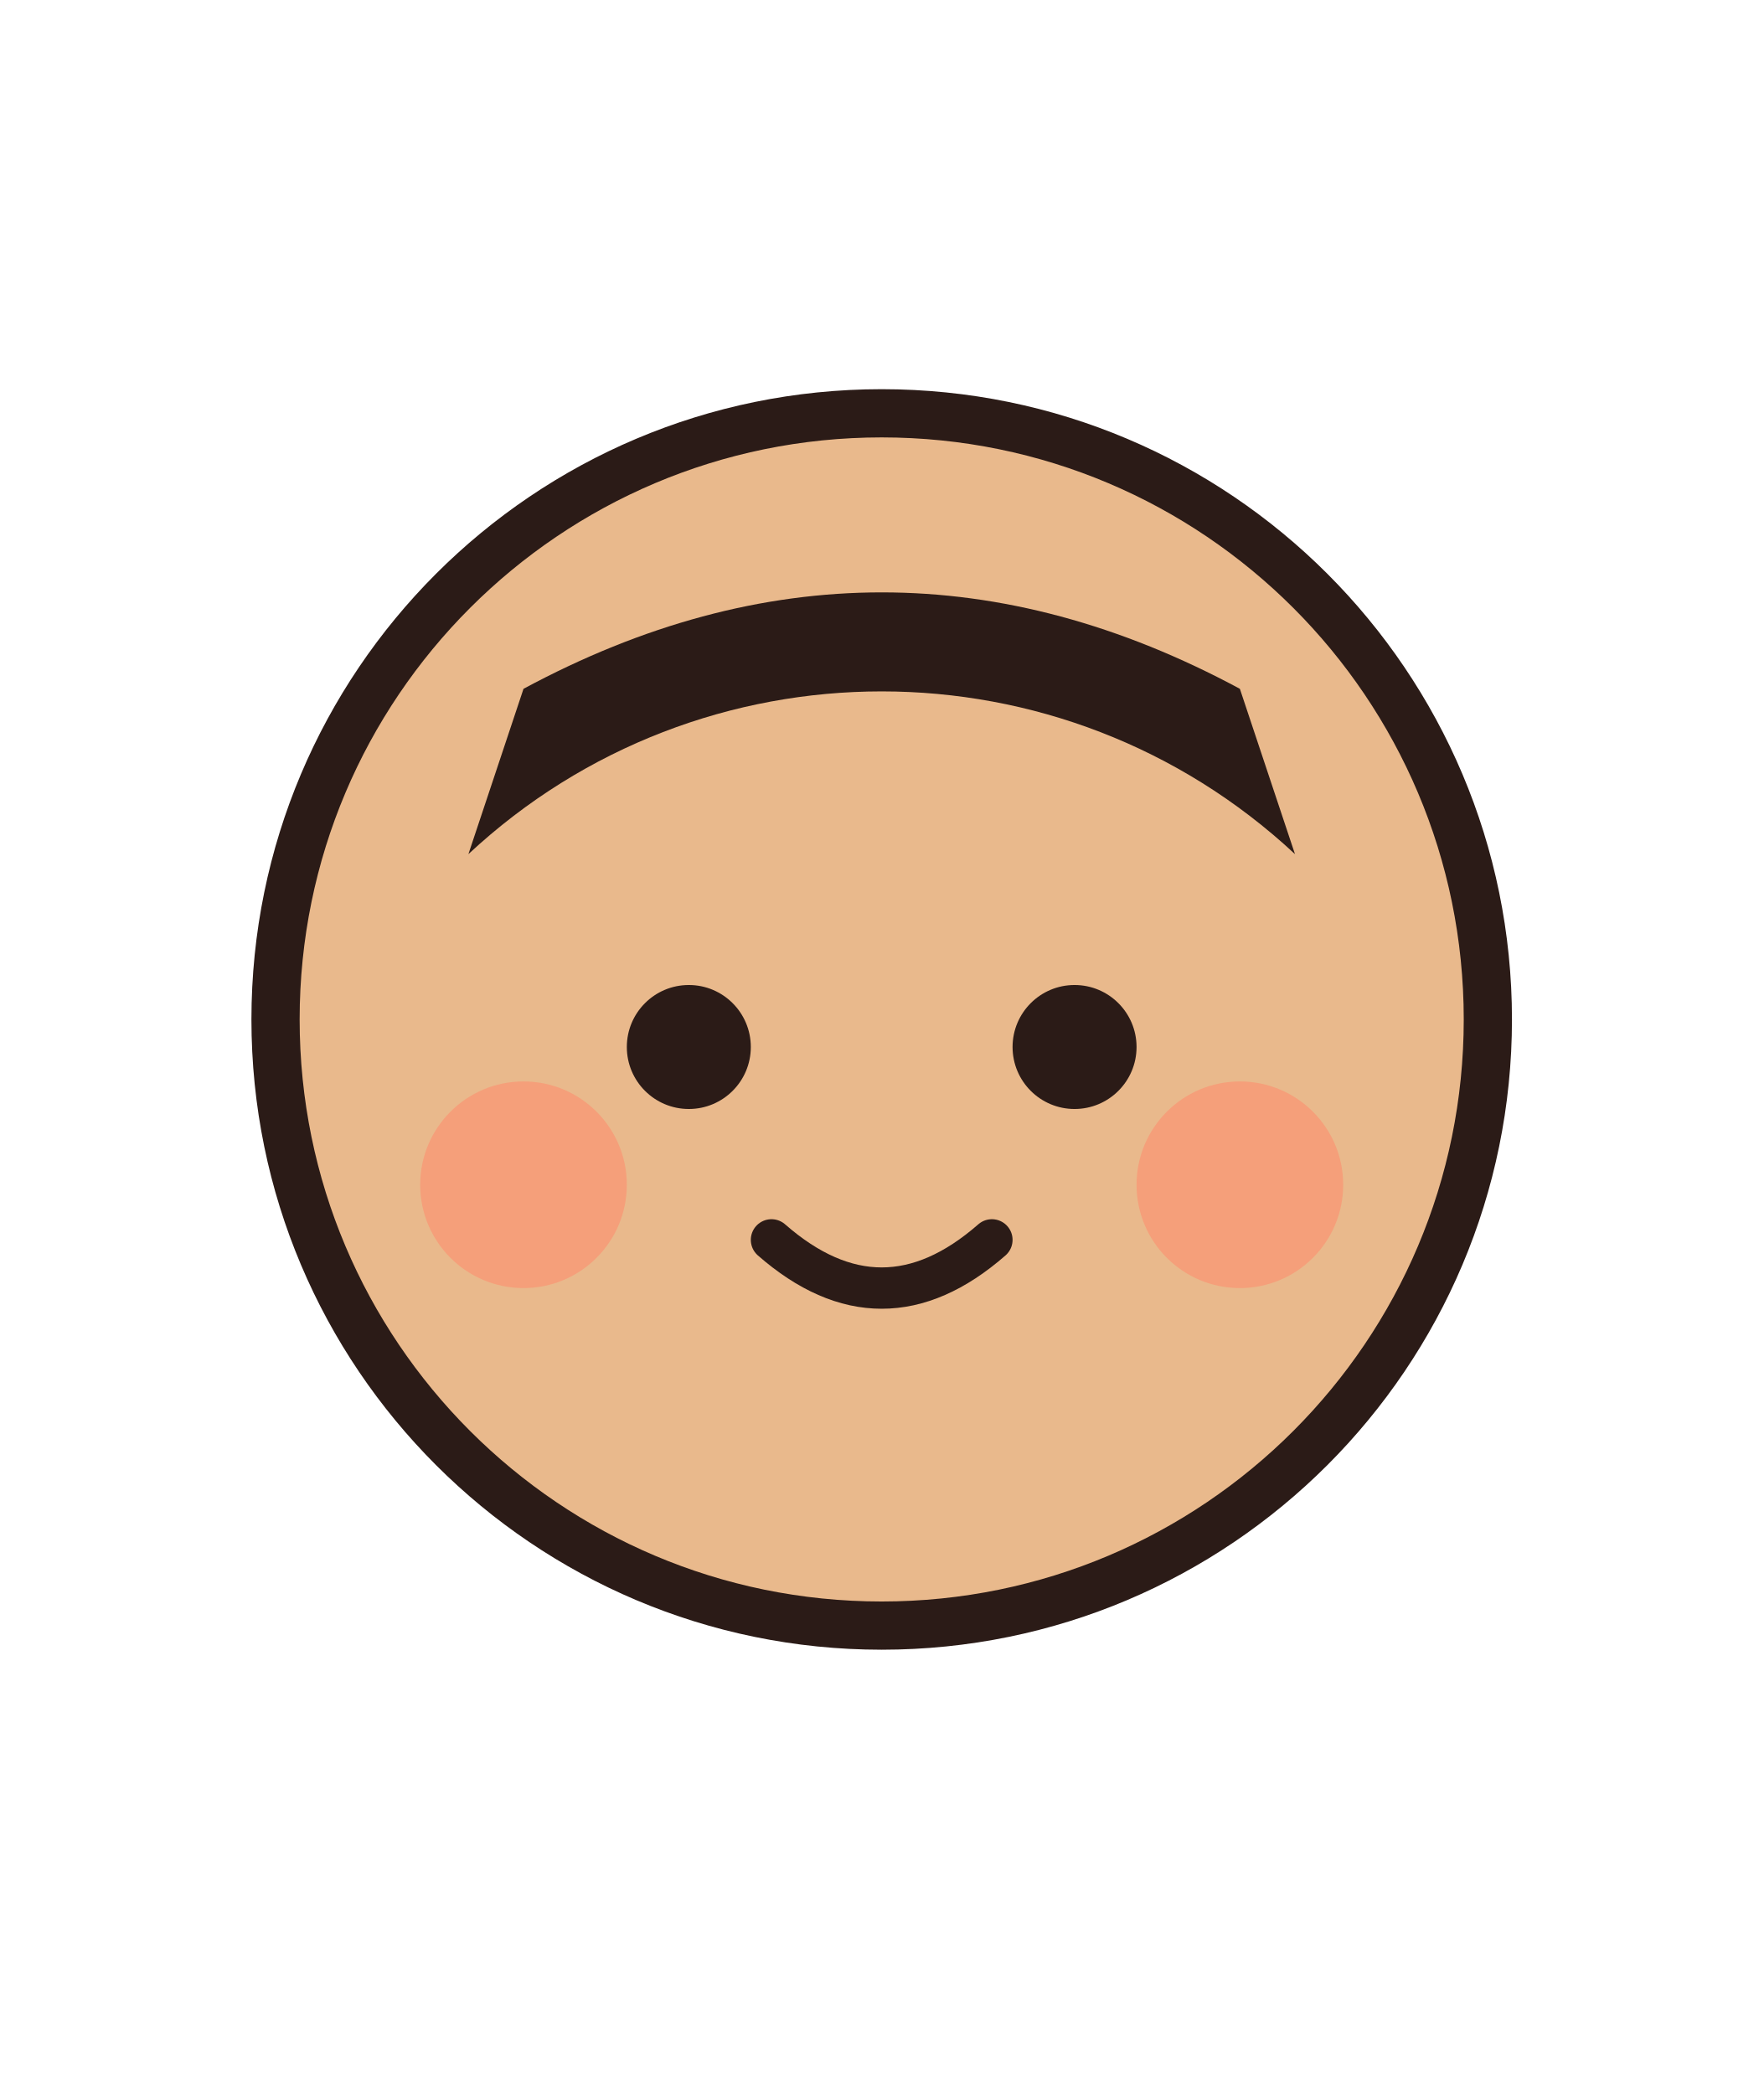
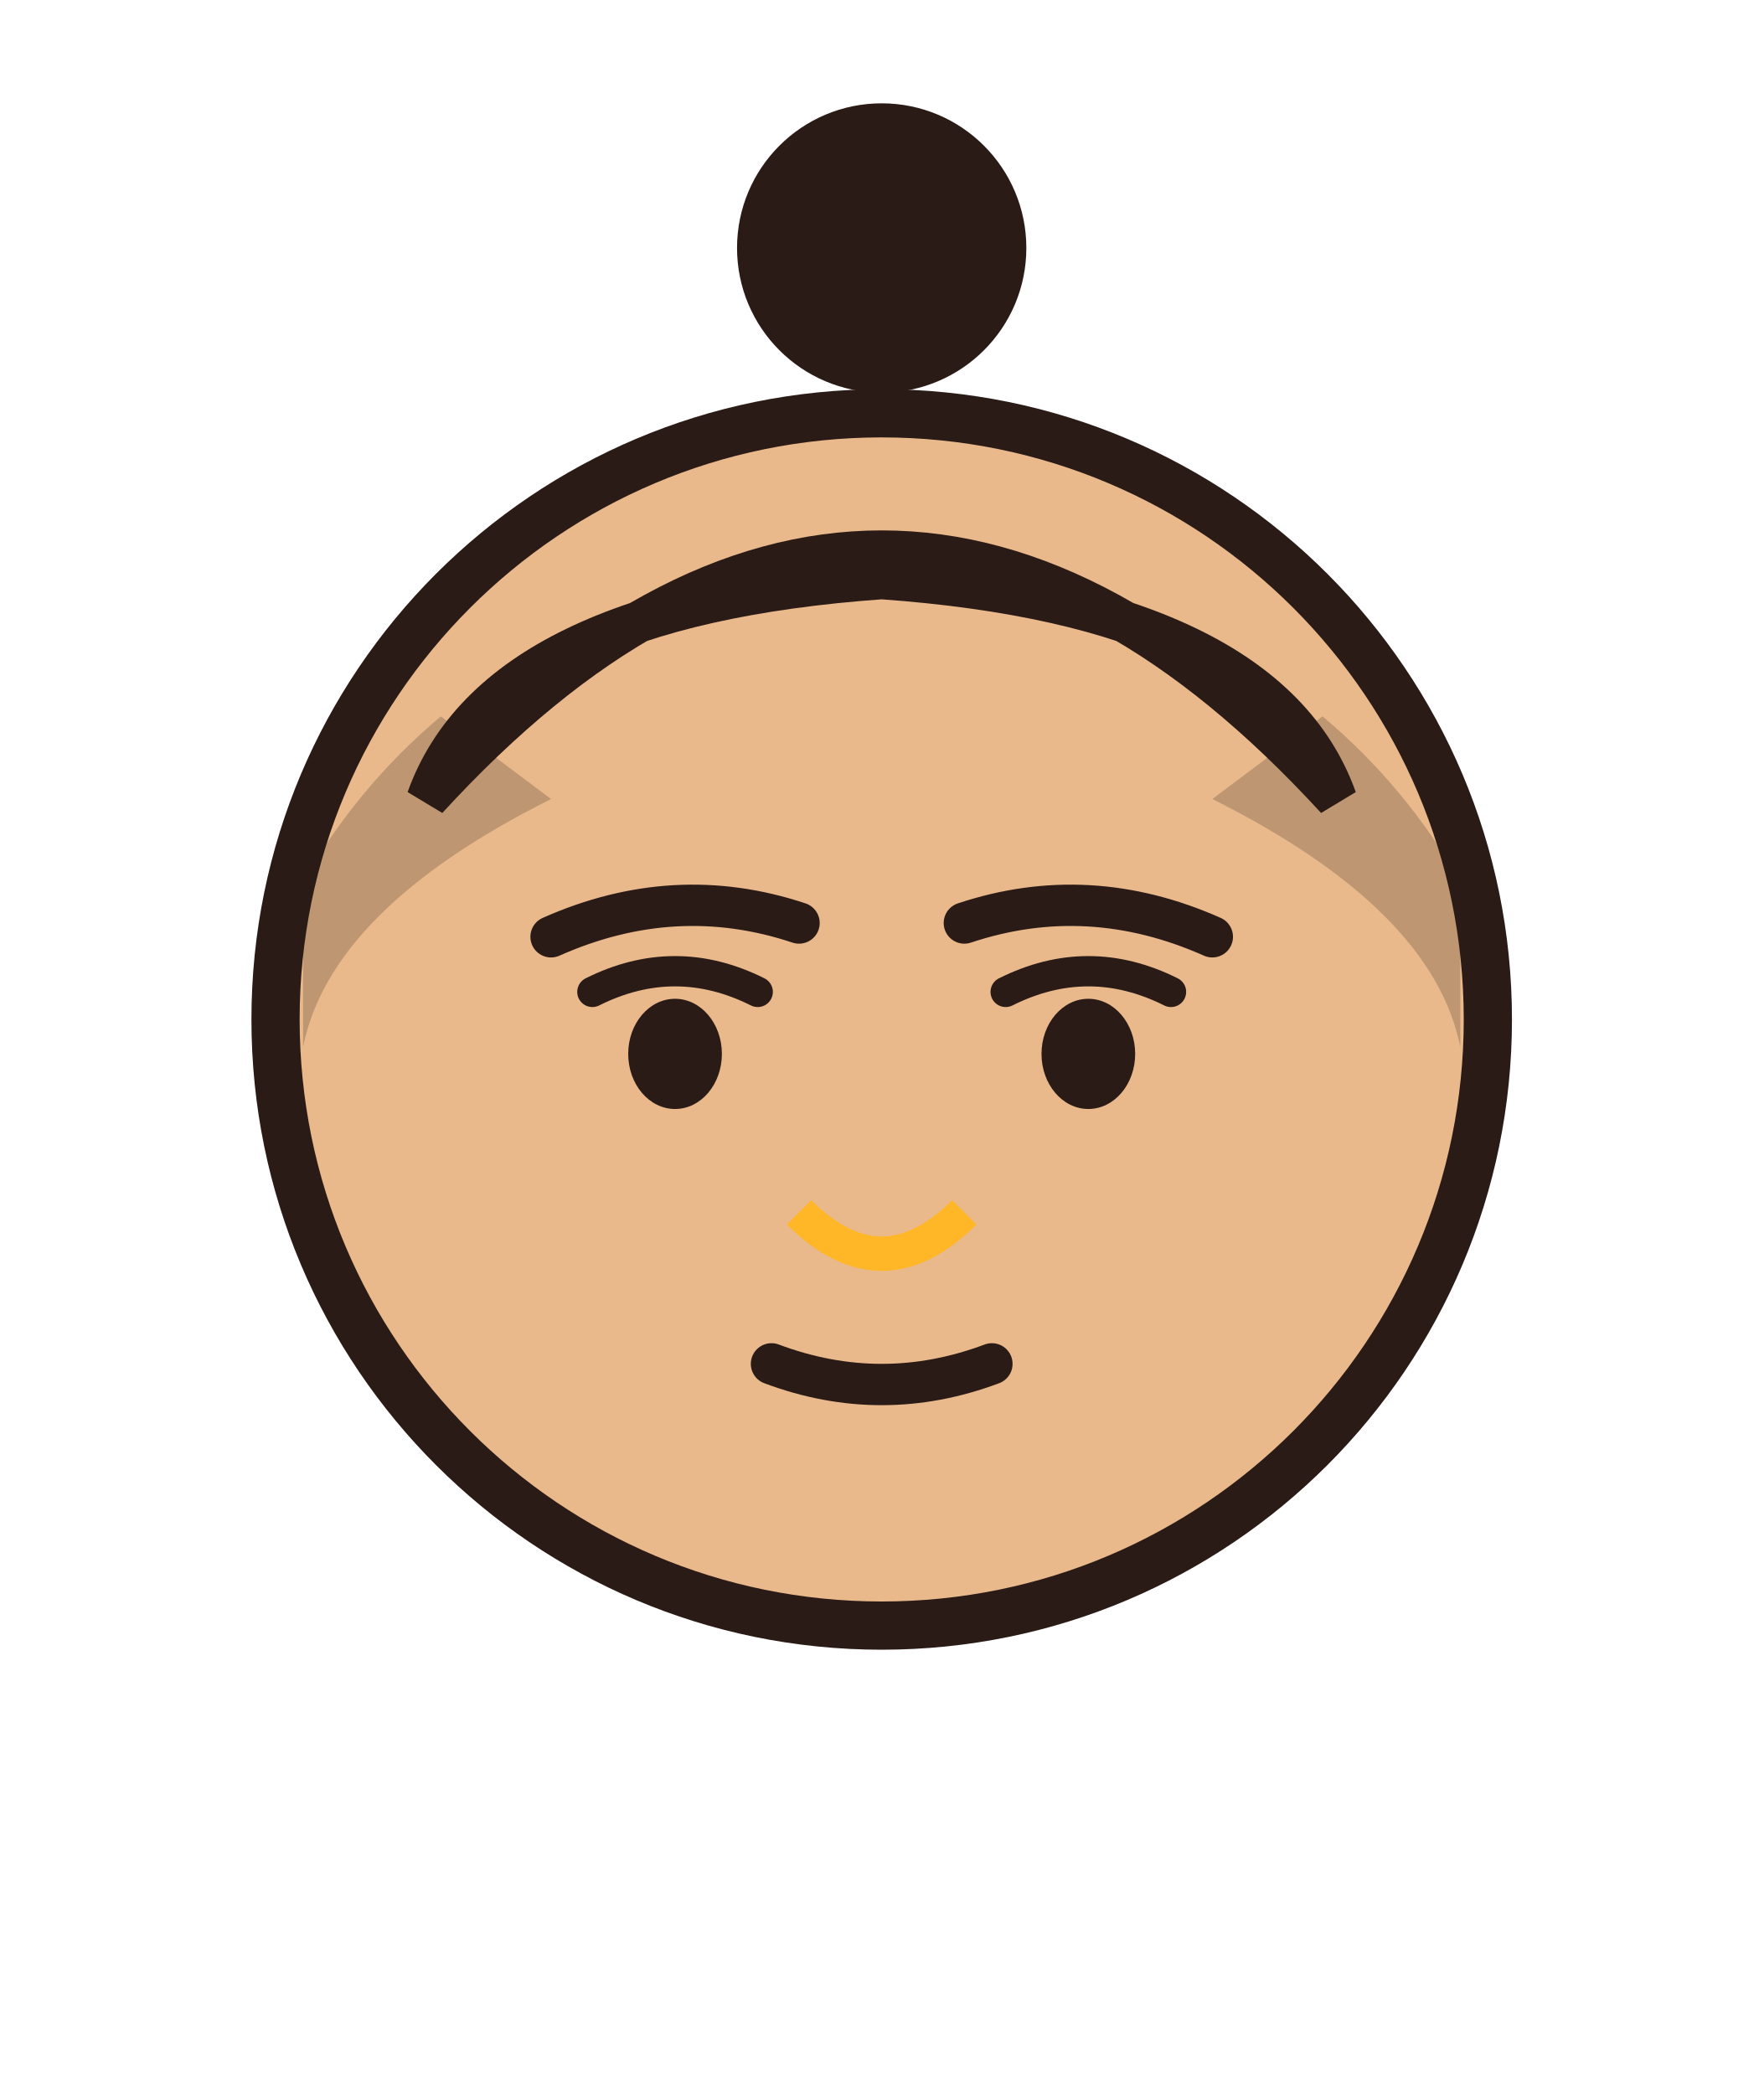
<svg xmlns="http://www.w3.org/2000/svg" viewBox="-64 -68 128 152">
  <circle cx="0" cy="6" r="44" fill="#E9B98C" stroke="#2B1B17" stroke-width="3.5" />
-   <path d="M -30 -6 A 44 44 0 0 1 30 -6 L 26 -18 Q 0 -32 -26 -18 Z" fill="#2B1B17" />
-   <circle cx="-14" cy="8" r="4.5" fill="#2B1B17" />
-   <circle cx="14" cy="8" r="4.5" fill="#2B1B17" />
-   <circle cx="-26" cy="18" r="7.5" fill="#FF8A6B" opacity="0.55" />
-   <circle cx="26" cy="18" r="7.5" fill="#FF8A6B" opacity="0.55" />
-   <path d="M -8 22 Q 0 29 8 22" stroke="#2B1B17" stroke-width="3" fill="none" stroke-linecap="round" />
+   <path d="M -42 -4 A 44 44 0 0 1 -32 -16 L -24 -10 Q -40 -2 -42 8 Z" fill="#2B1B17" opacity="0.22" />
+   <path d="M 42 -4 A 44 44 0 0 0 32 -16 L 24 -10 Q 40 -2 42 8 Z" fill="#2B1B17" opacity="0.22" />
+   <circle cx="0" cy="-50" r="9" fill="#2B1B17" stroke="#2B1B17" stroke-width="3" />
+   <path d="M -33 -10 Q 0 -46 33 -10 Q 28 -24 0 -26 Q -28 -24 -33 -10 Z" fill="#2B1B17" stroke="#2B1B17" stroke-width="3" />
+   <path d="M -24 0 Q -15 -4 -6 -1" stroke="#2B1B17" stroke-width="3" fill="none" stroke-linecap="round" />
+   <path d="M 24 0 Q 15 -4 6 -1" stroke="#2B1B17" stroke-width="3" fill="none" stroke-linecap="round" />
+   <path d="M -21 4 Q -15 1 -9 4" stroke="#2B1B17" stroke-width="2.2" fill="none" stroke-linecap="round" />
+   <path d="M 21 4 Q 15 1 9 4" stroke="#2B1B17" stroke-width="2.2" fill="none" stroke-linecap="round" />
+   <ellipse cx="-15" cy="8.5" rx="3.4" ry="4" fill="#2B1B17" />
+   <ellipse cx="15" cy="8.5" rx="3.4" ry="4" fill="#2B1B17" />
+   <path d="M -6 20 Q 0 26 6 20" fill="none" stroke="#FFB627" stroke-width="2.5" />
+   <path d="M -8 31 Q 0 34 8 31" stroke="#2B1B17" stroke-width="3" fill="none" stroke-linecap="round" />
</svg>
